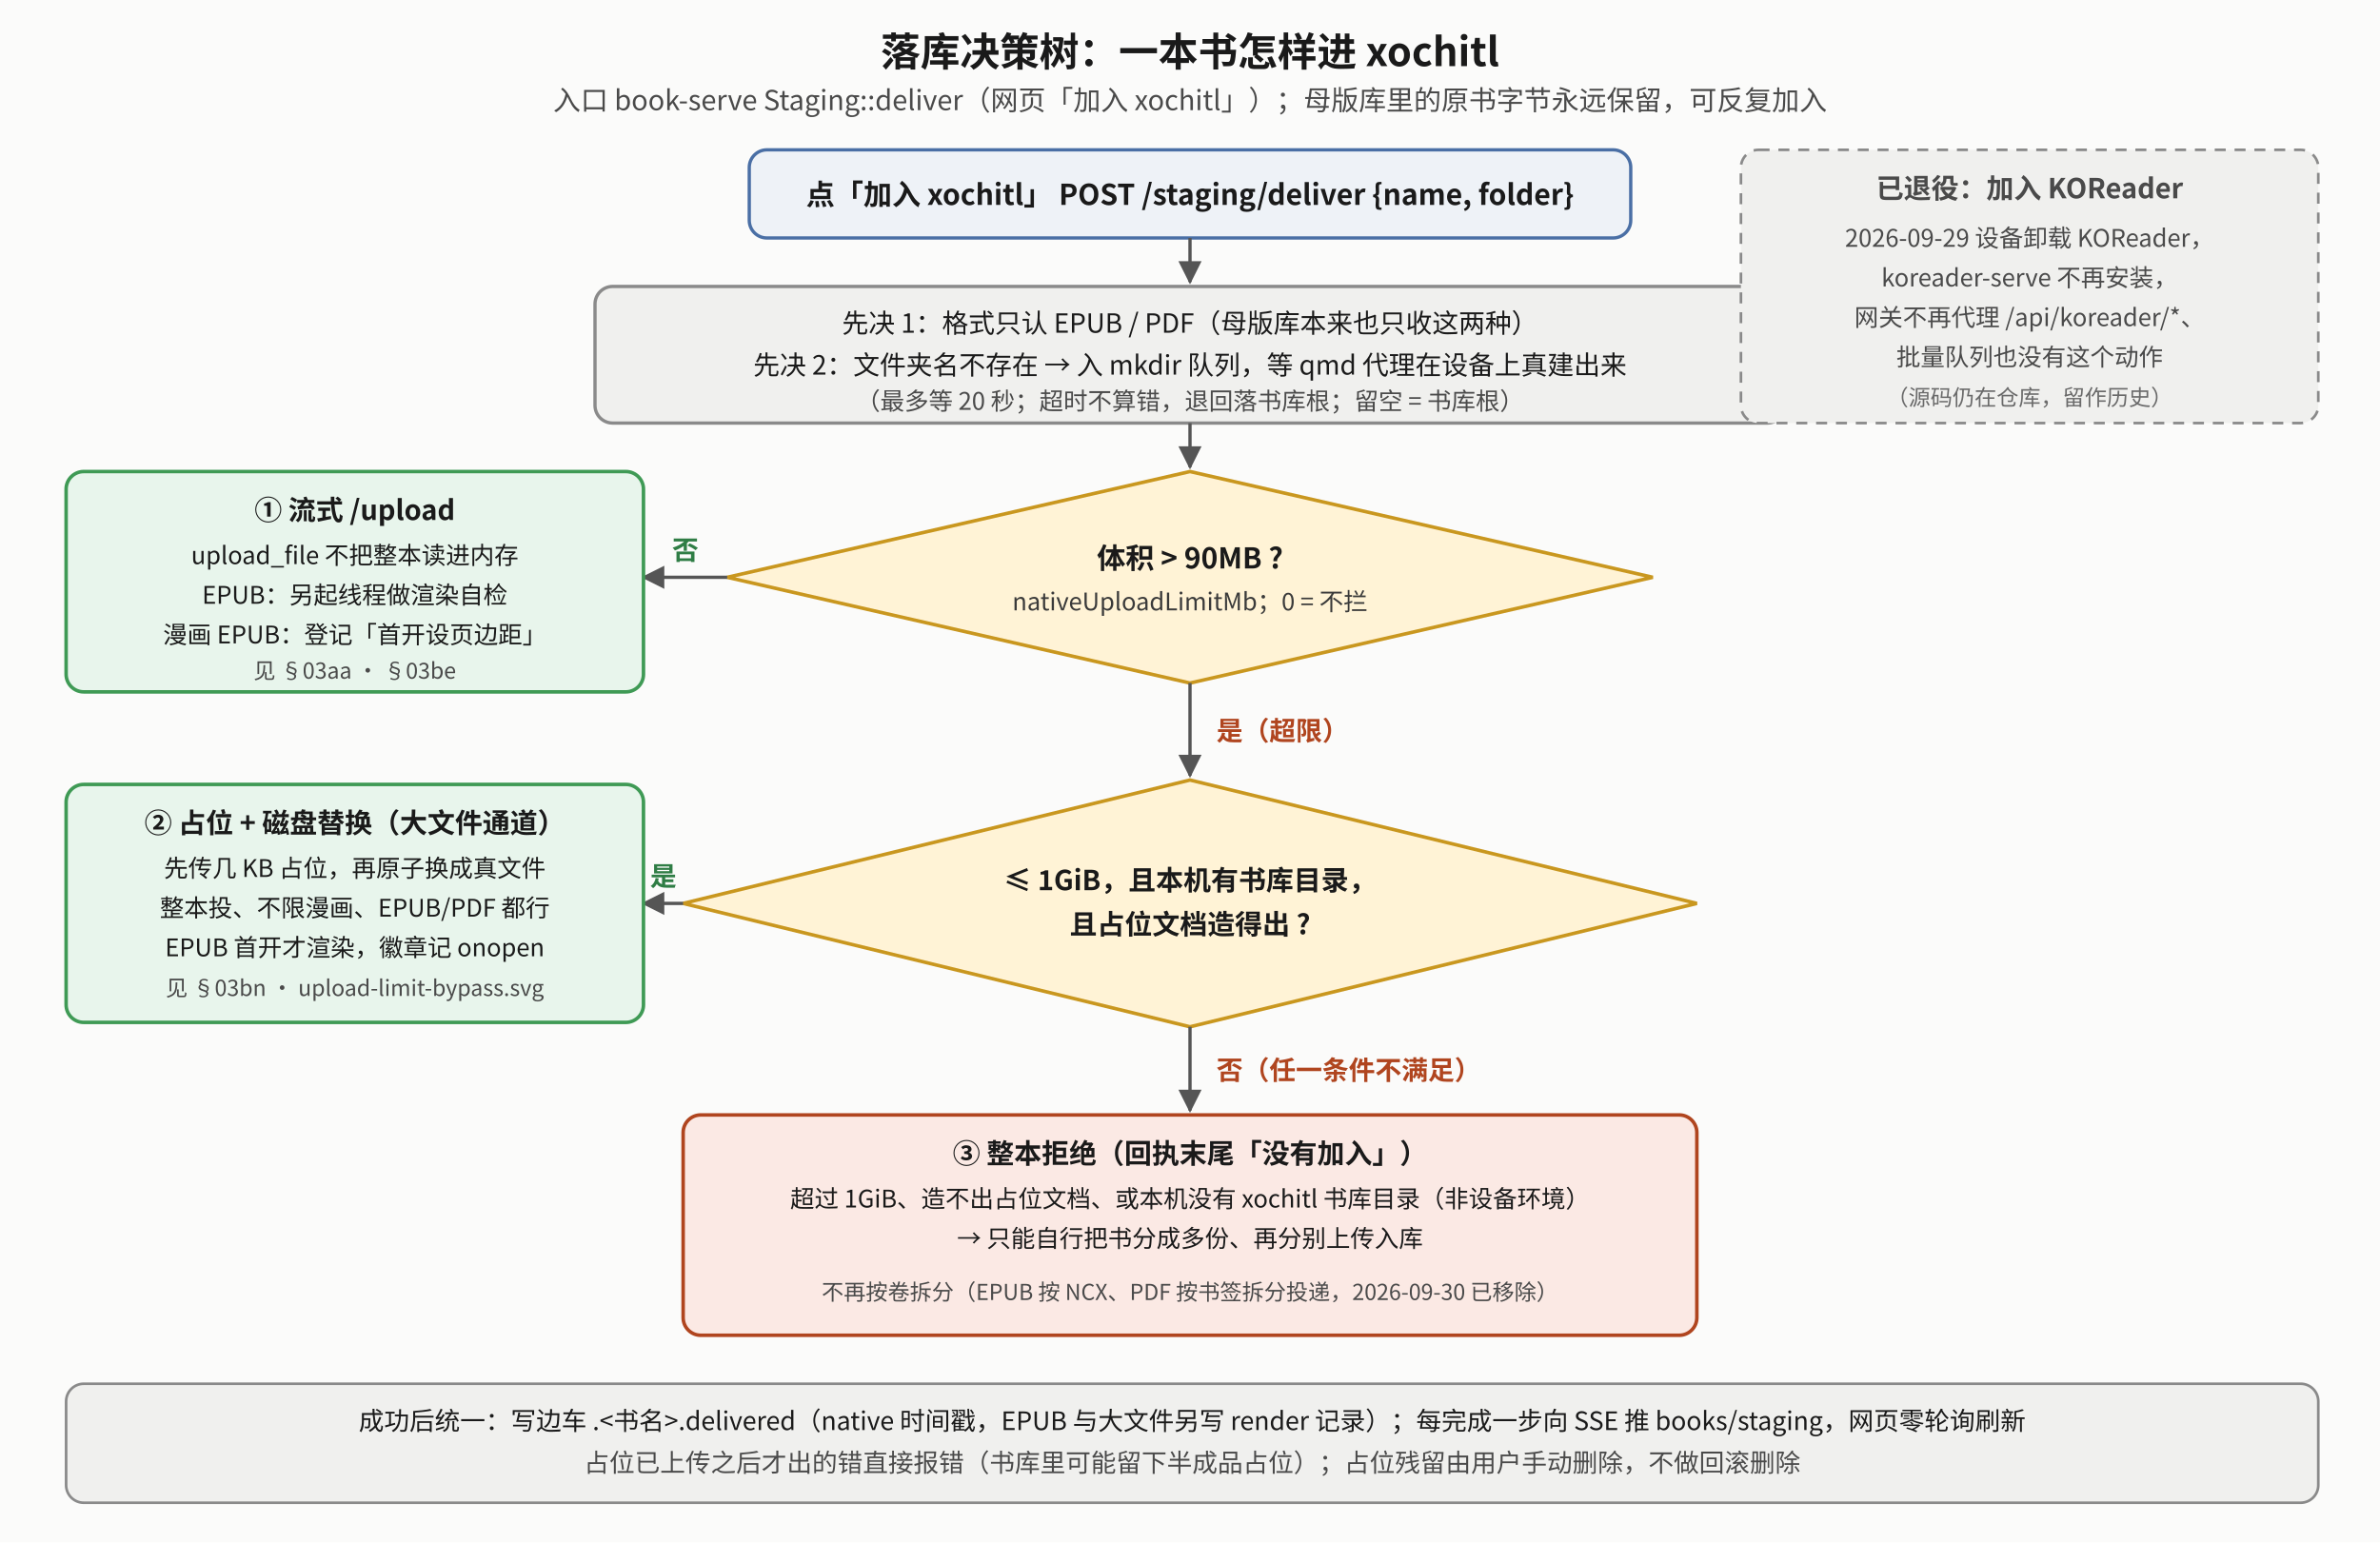
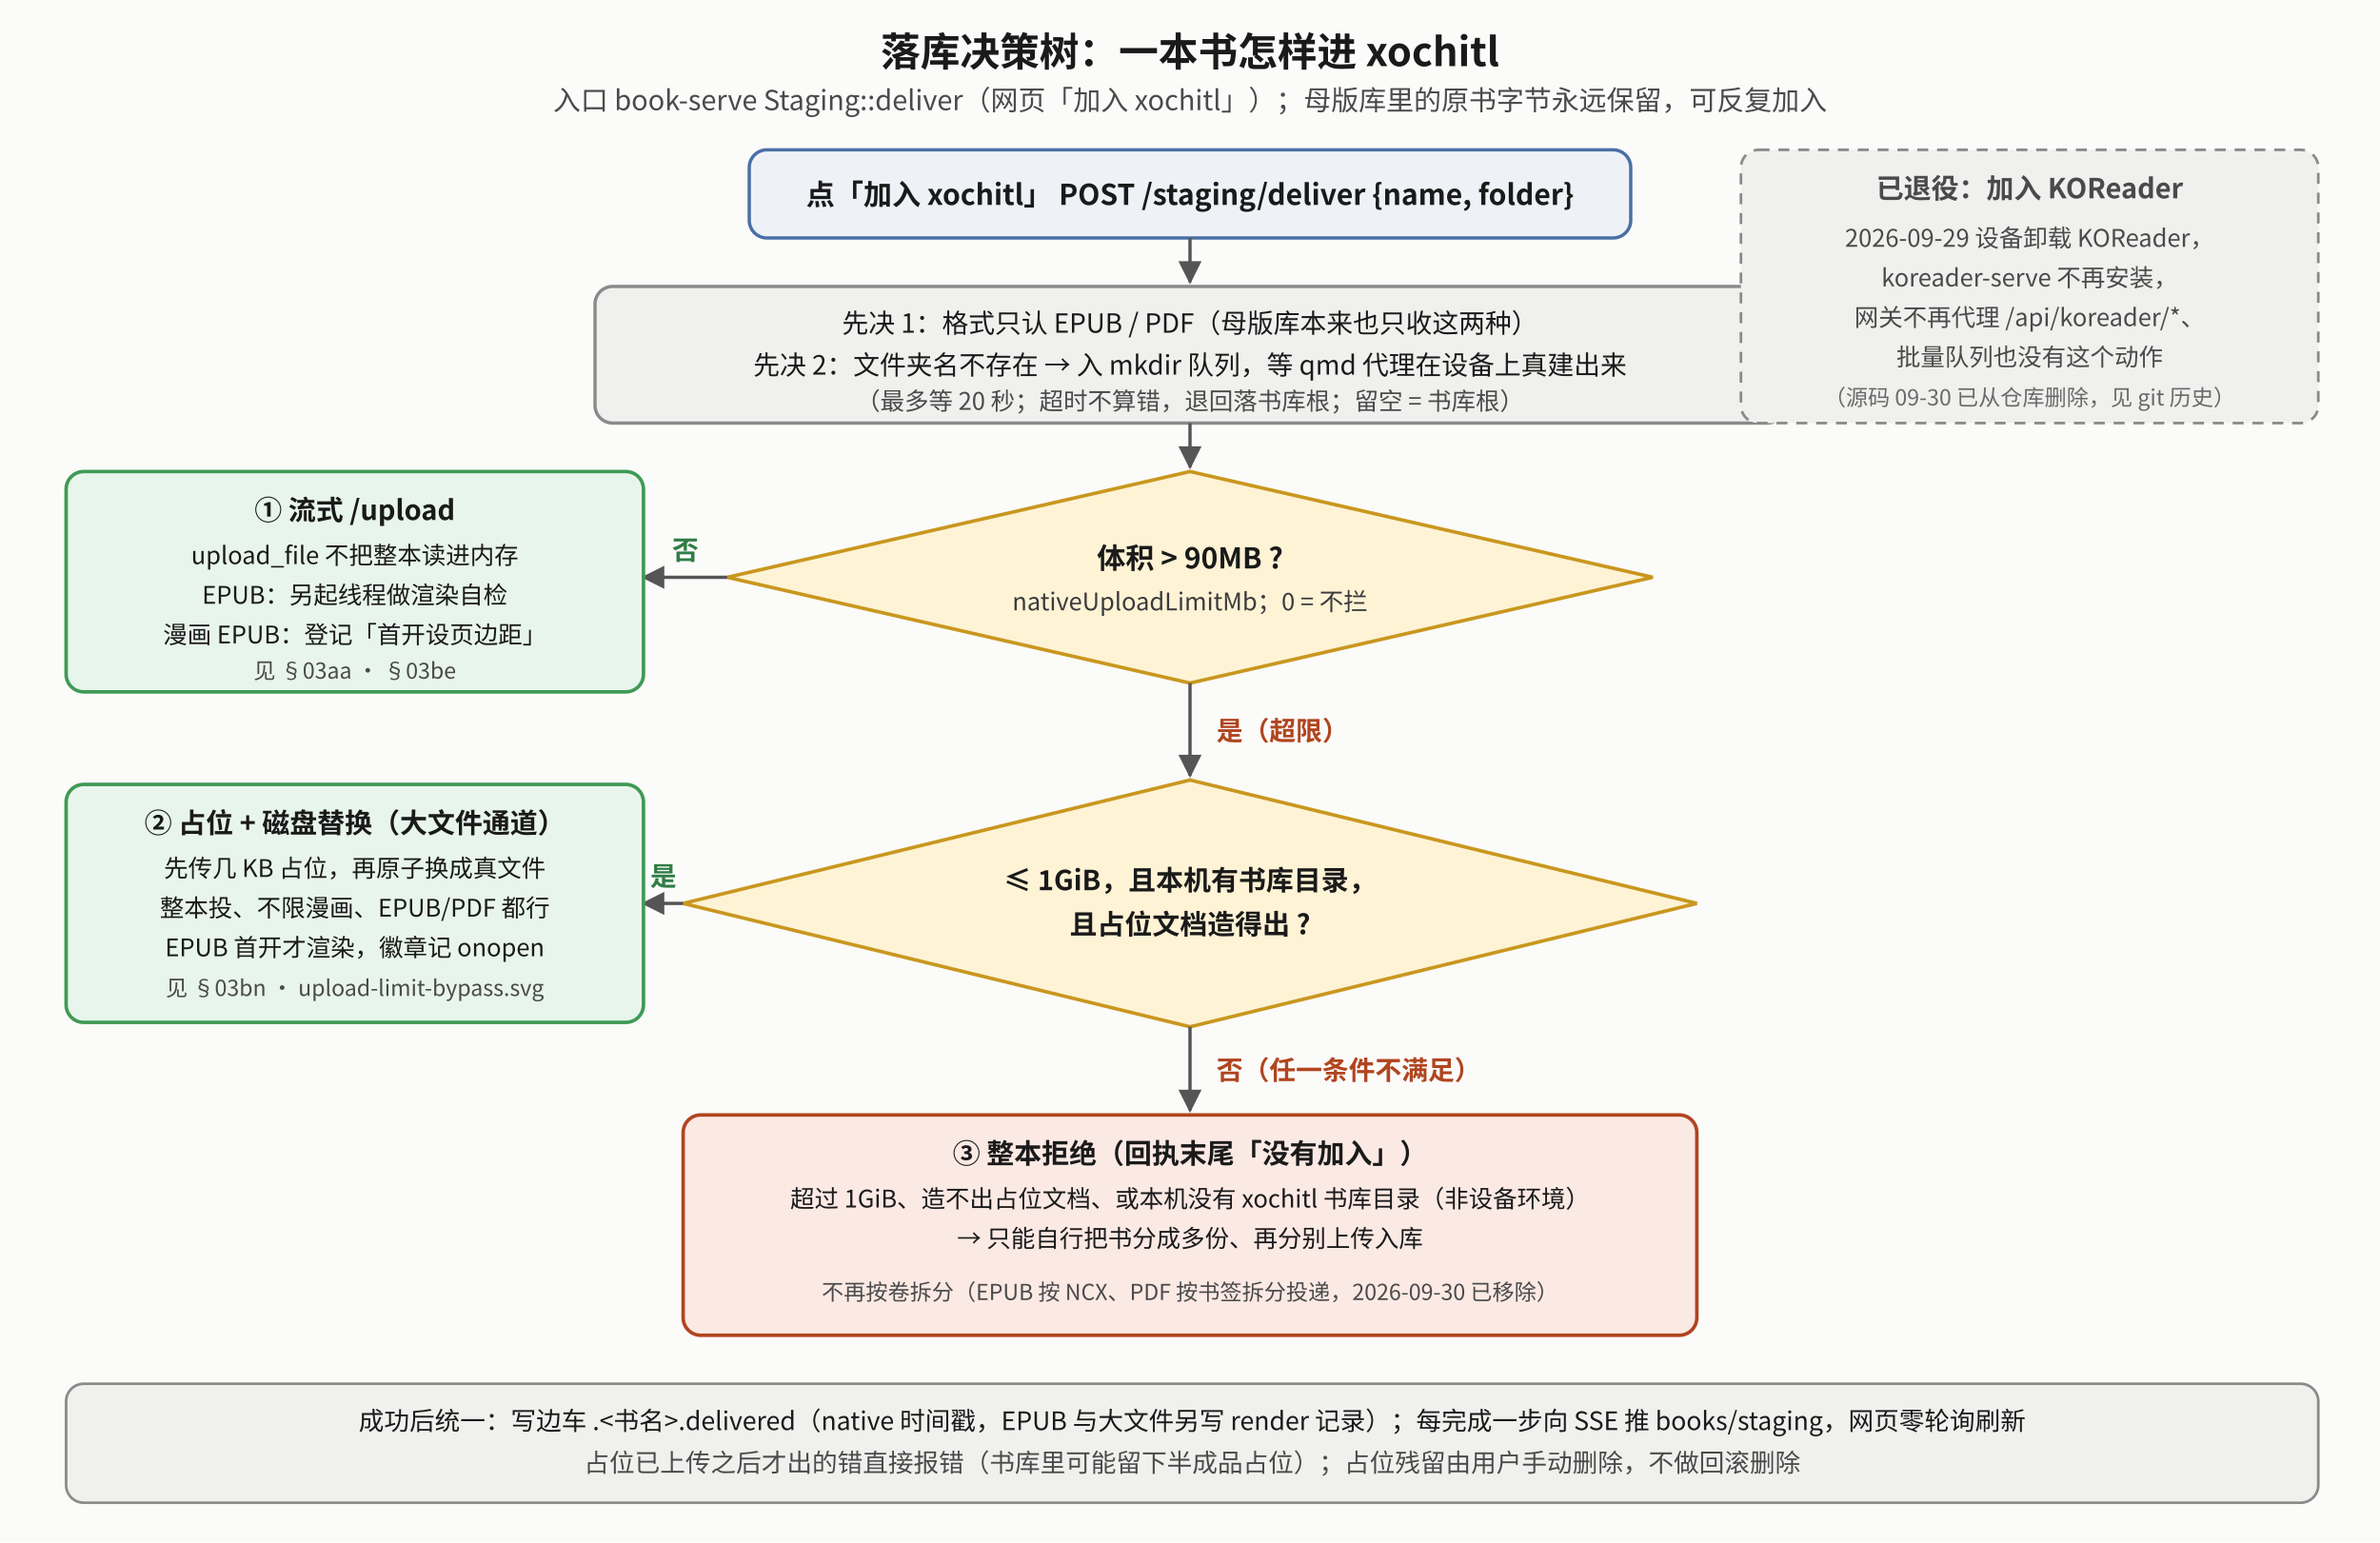
<svg xmlns="http://www.w3.org/2000/svg" viewBox="0 0 1080 700" font-family="Noto Sans CJK SC, sans-serif">
  <defs>
    <marker id="dd-a" viewBox="0 0 10 10" refX="9" refY="5" markerWidth="7" markerHeight="7" orient="auto-start-reverse">
      <path d="M0,0 L10,5 L0,10 z" fill="#555" />
    </marker>
  </defs>
  <rect x="0" y="0" width="1080" height="700" fill="#fbfbfa" />
  <text x="540" y="30" text-anchor="middle" font-size="18" font-weight="bold" fill="#1a1a1a">落库决策树：一本书怎样进 xochitl</text>
  <text x="540" y="50" text-anchor="middle" font-size="12.5" fill="#4a4a4a">入口 book-serve Staging::deliver（网页「加入 xochitl」）；母版库里的原书字节永远保留，可反复加入</text>
  <rect x="340" y="68" width="400" height="40" rx="8" fill="#eef2f7" stroke="#4a6fa5" stroke-width="1.5" />
  <text x="540" y="93" text-anchor="middle" font-size="13" font-weight="bold" fill="#1a1a1a">点「加入 xochitl」 POST /staging/deliver {name, folder}</text>
  <line x1="540" y1="108" x2="540" y2="128" stroke="#555" stroke-width="1.5" marker-end="url(#dd-a)" />
  <rect x="270" y="130" width="540" height="62" rx="8" fill="#f0f0ee" stroke="#8a8a8a" stroke-width="1.5" />
  <text x="540" y="151" text-anchor="middle" font-size="12" fill="#1a1a1a">先决 1：格式只认 EPUB / PDF（母版库本来也只收这两种）</text>
  <text x="540" y="170" text-anchor="middle" font-size="12" fill="#1a1a1a">先决 2：文件夹名不存在 → 入 mkdir 队列，等 qmd 代理在设备上真建出来</text>
  <text x="540" y="186" text-anchor="middle" font-size="11" fill="#4a4a4a">（最多等 20 秒；超时不算错，退回落书库根；留空 = 书库根）</text>
  <line x1="540" y1="192" x2="540" y2="212" stroke="#555" stroke-width="1.5" marker-end="url(#dd-a)" />
  <polygon points="330,262 540,214 750,262 540,310" fill="#fff3d6" stroke="#c9971f" stroke-width="1.6" />
  <text x="540" y="258" text-anchor="middle" font-size="13" font-weight="bold" fill="#1a1a1a">体积 &gt; 90MB ?</text>
  <text x="540" y="277" text-anchor="middle" font-size="11" fill="#3a3a3a">nativeUploadLimitMb；0 = 不拦</text>
  <line x1="330" y1="262" x2="292" y2="262" stroke="#555" stroke-width="1.5" marker-end="url(#dd-a)" />
  <text x="311" y="254" text-anchor="middle" font-size="12" font-weight="bold" fill="#2f7d45">否</text>
  <rect x="30" y="214" width="262" height="100" rx="8" fill="#e8f5ec" stroke="#3f9a55" stroke-width="1.6" />
  <text x="161" y="236" text-anchor="middle" font-size="12.5" font-weight="bold" fill="#1a1a1a">① 流式 /upload</text>
  <text x="161" y="256" text-anchor="middle" font-size="11" fill="#1a1a1a">upload_file 不把整本读进内存</text>
  <text x="161" y="274" text-anchor="middle" font-size="11" fill="#1a1a1a">EPUB：另起线程做渲染自检</text>
  <text x="161" y="292" text-anchor="middle" font-size="11" fill="#1a1a1a">漫画 EPUB：登记「首开设页边距」</text>
  <text x="161" y="308" text-anchor="middle" font-size="10" fill="#4a4a4a">见 §03aa · §03be</text>
  <line x1="540" y1="310" x2="540" y2="352" stroke="#555" stroke-width="1.5" marker-end="url(#dd-a)" />
  <text x="552" y="336" font-size="12" font-weight="bold" fill="#b0451f">是（超限）</text>
  <polygon points="310,410 540,354 770,410 540,466" fill="#fff3d6" stroke="#c9971f" stroke-width="1.6" />
  <text x="540" y="404" text-anchor="middle" font-size="12.5" font-weight="bold" fill="#1a1a1a">≤ 1GiB，且本机有书库目录，</text>
  <text x="540" y="424" text-anchor="middle" font-size="12.5" font-weight="bold" fill="#1a1a1a">且占位文档造得出 ?</text>
  <line x1="310" y1="410" x2="292" y2="410" stroke="#555" stroke-width="1.5" marker-end="url(#dd-a)" />
  <text x="301" y="402" text-anchor="middle" font-size="12" font-weight="bold" fill="#2f7d45">是</text>
  <rect x="30" y="356" width="262" height="108" rx="8" fill="#e8f5ec" stroke="#3f9a55" stroke-width="1.6" />
  <text x="161" y="378" text-anchor="middle" font-size="12.5" font-weight="bold" fill="#1a1a1a">② 占位 + 磁盘替换（大文件通道）</text>
  <text x="161" y="398" text-anchor="middle" font-size="11" fill="#1a1a1a">先传几 KB 占位，再原子换成真文件</text>
  <text x="161" y="416" text-anchor="middle" font-size="11" fill="#1a1a1a">整本投、不限漫画、EPUB/PDF 都行</text>
  <text x="161" y="434" text-anchor="middle" font-size="11" fill="#1a1a1a">EPUB 首开才渲染，徽章记 onopen</text>
  <text x="161" y="452" text-anchor="middle" font-size="10" fill="#4a4a4a">见 §03bn · upload-limit-bypass.svg</text>
  <line x1="540" y1="466" x2="540" y2="504" stroke="#555" stroke-width="1.5" marker-end="url(#dd-a)" />
  <text x="552" y="490" font-size="12" font-weight="bold" fill="#b0451f">否（任一条件不满足）</text>
  <rect x="310" y="506" width="460" height="100" rx="8" fill="#fbe9e4" stroke="#b0451f" stroke-width="1.6" />
  <text x="540" y="528" text-anchor="middle" font-size="12.5" font-weight="bold" fill="#1a1a1a">③ 整本拒绝（回执末尾「没有加入」）</text>
  <text x="540" y="548" text-anchor="middle" font-size="11" fill="#1a1a1a">超过 1GiB、造不出占位文档、或本机没有 xochitl 书库目录（非设备环境）</text>
  <text x="540" y="566" text-anchor="middle" font-size="11" fill="#1a1a1a">→ 只能自行把书分成多份、再分别上传入库</text>
  <text x="540" y="590" text-anchor="middle" font-size="10" fill="#4a4a4a">不再按卷拆分（EPUB 按 NCX、PDF 按书签拆分投递，2026-09-30 已移除）</text>
  <rect x="790" y="68" width="262" height="124" rx="8" fill="#f0f0ee" stroke="#8a8a8a" stroke-width="1.2" stroke-dasharray="5 4" />
  <text x="921" y="90" text-anchor="middle" font-size="12.5" font-weight="bold" fill="#4a4a4a">已退役：加入 KOReader</text>
  <text x="921" y="112" text-anchor="middle" font-size="11" fill="#4a4a4a">2026-09-29 设备卸载 KOReader，</text>
  <text x="921" y="130" text-anchor="middle" font-size="11" fill="#4a4a4a">koreader-serve 不再安装，</text>
  <text x="921" y="148" text-anchor="middle" font-size="11" fill="#4a4a4a">网关不再代理 /api/koreader/*、</text>
  <text x="921" y="166" text-anchor="middle" font-size="11" fill="#4a4a4a">批量队列也没有这个动作</text>
-   <text x="921" y="184" text-anchor="middle" font-size="10" fill="#6a6a6a">（源码仍在仓库，留作历史）</text>
+   <text x="921" y="184" text-anchor="middle" font-size="10" fill="#6a6a6a">（源码 09-30 已从仓库删除，见 git 历史）</text>
  <rect x="30" y="628" width="1022" height="54" rx="8" fill="#f0f0ee" stroke="#8a8a8a" stroke-width="1.2" />
  <text x="541" y="649" text-anchor="middle" font-size="11.5" fill="#1a1a1a">成功后统一：写边车 .&lt;书名&gt;.delivered（native 时间戳，EPUB 与大文件另写 render 记录）；每完成一步向 SSE 推 books/staging，网页零轮询刷新</text>
  <text x="541" y="668" text-anchor="middle" font-size="11.5" fill="#4a4a4a">占位已上传之后才出的错直接报错（书库里可能留下半成品占位）；占位残留由用户手动删除，不做回滚删除</text>
</svg>
